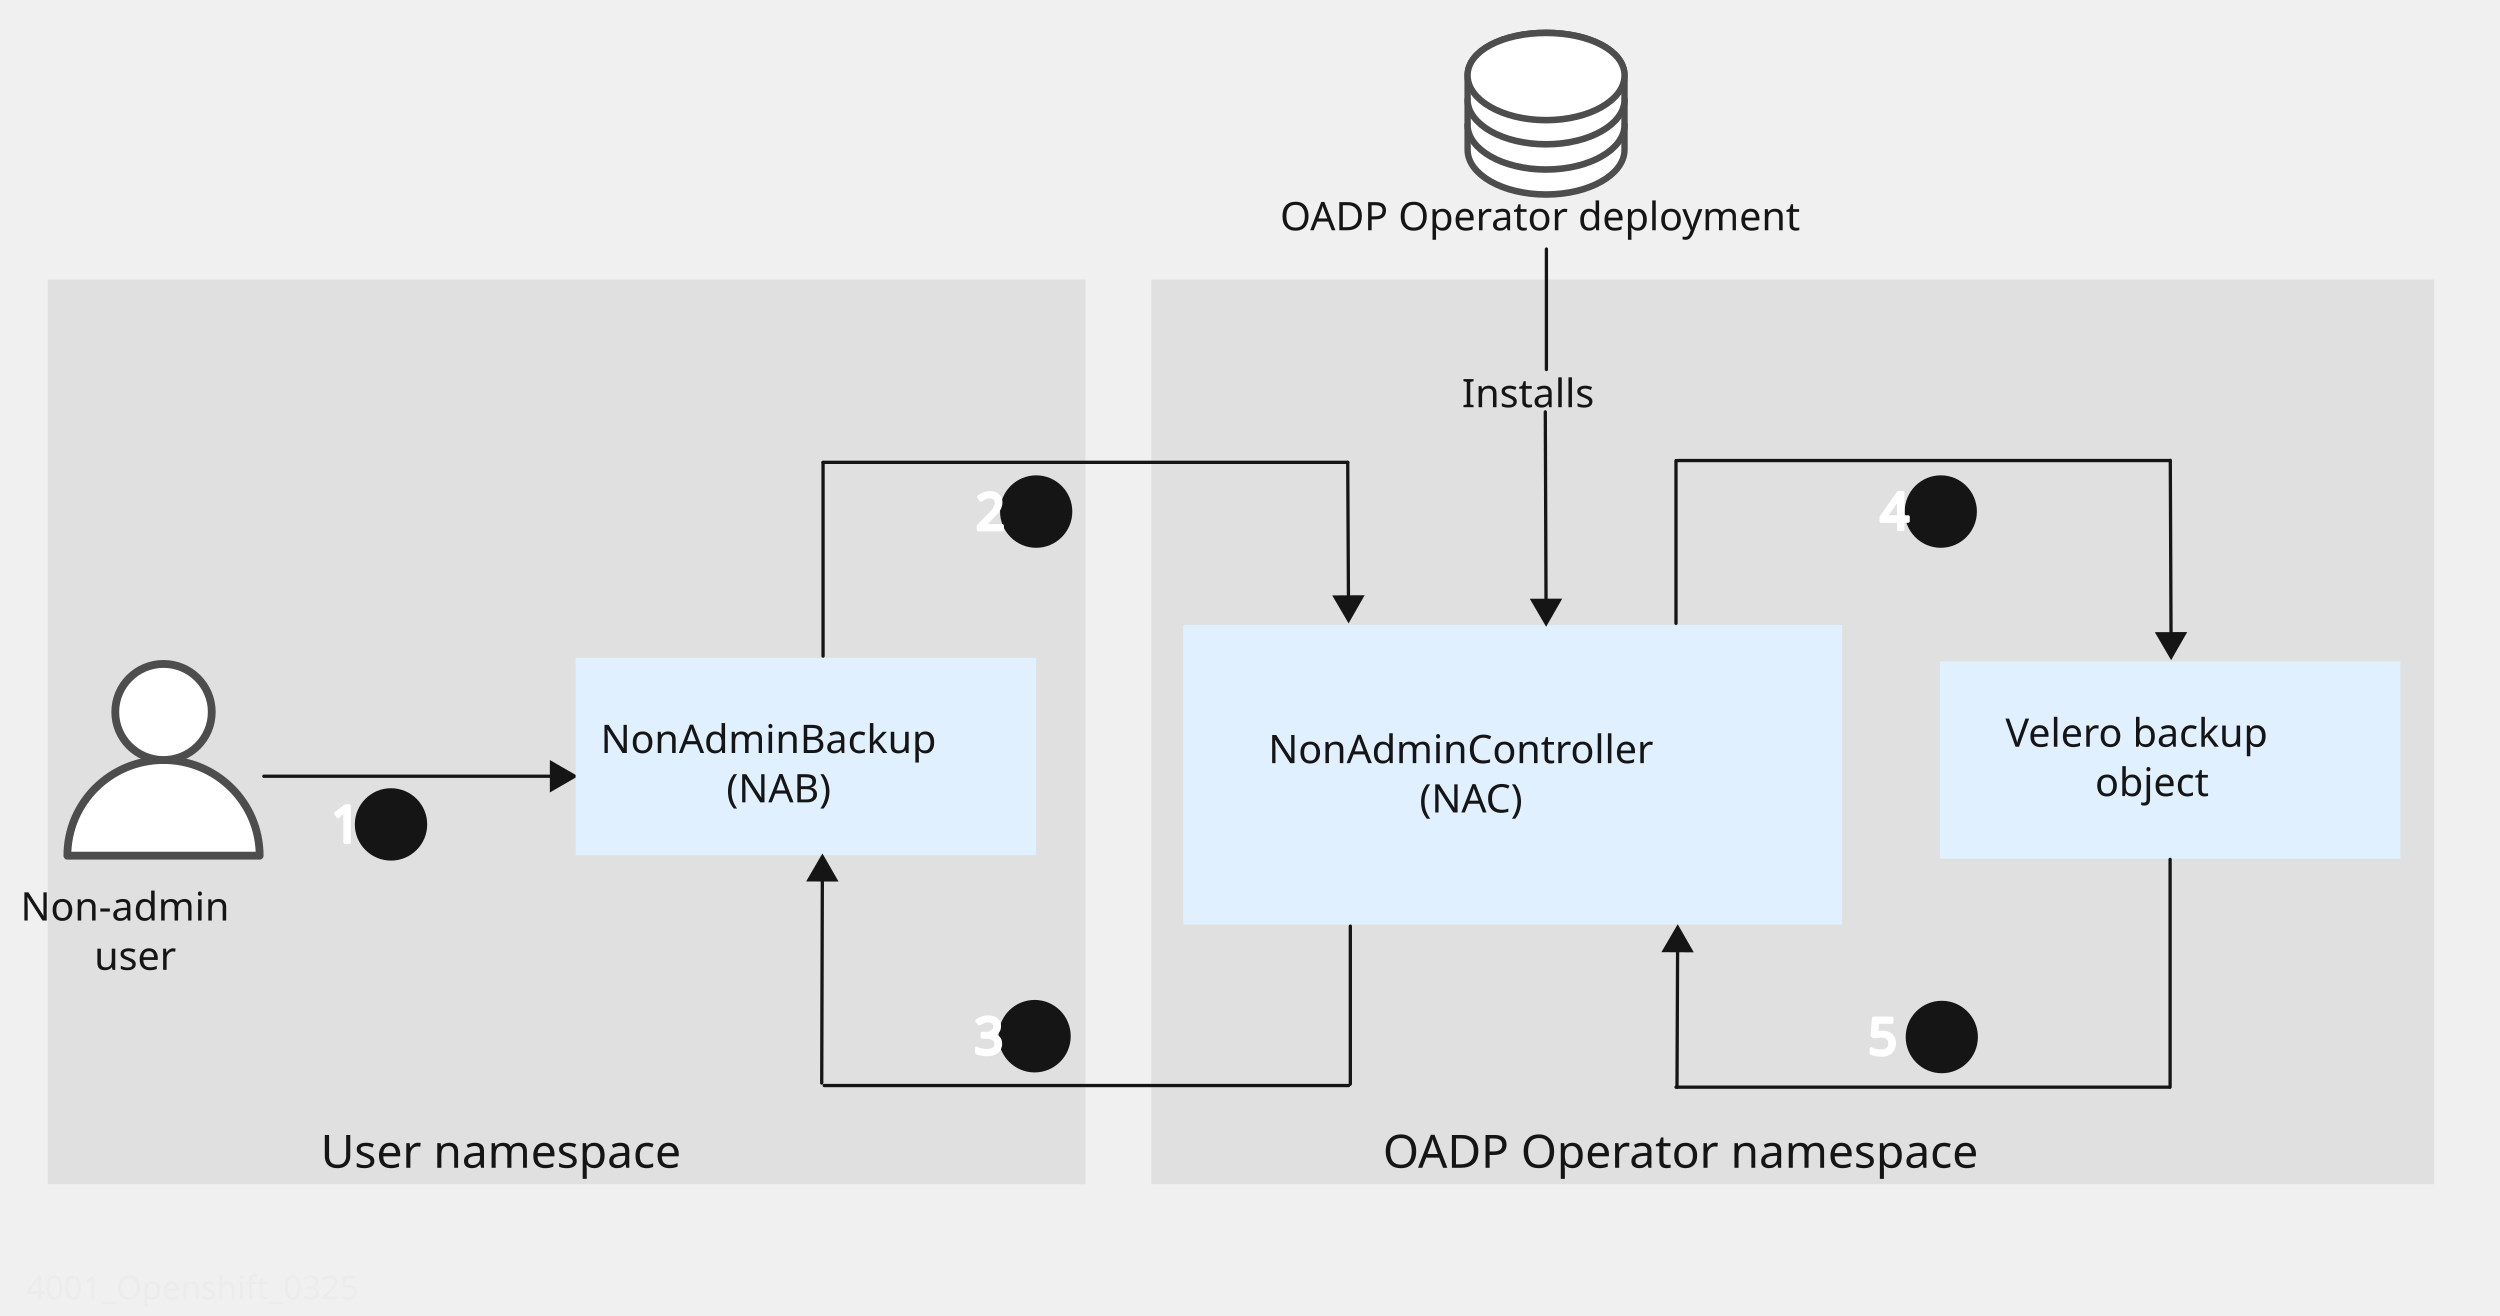
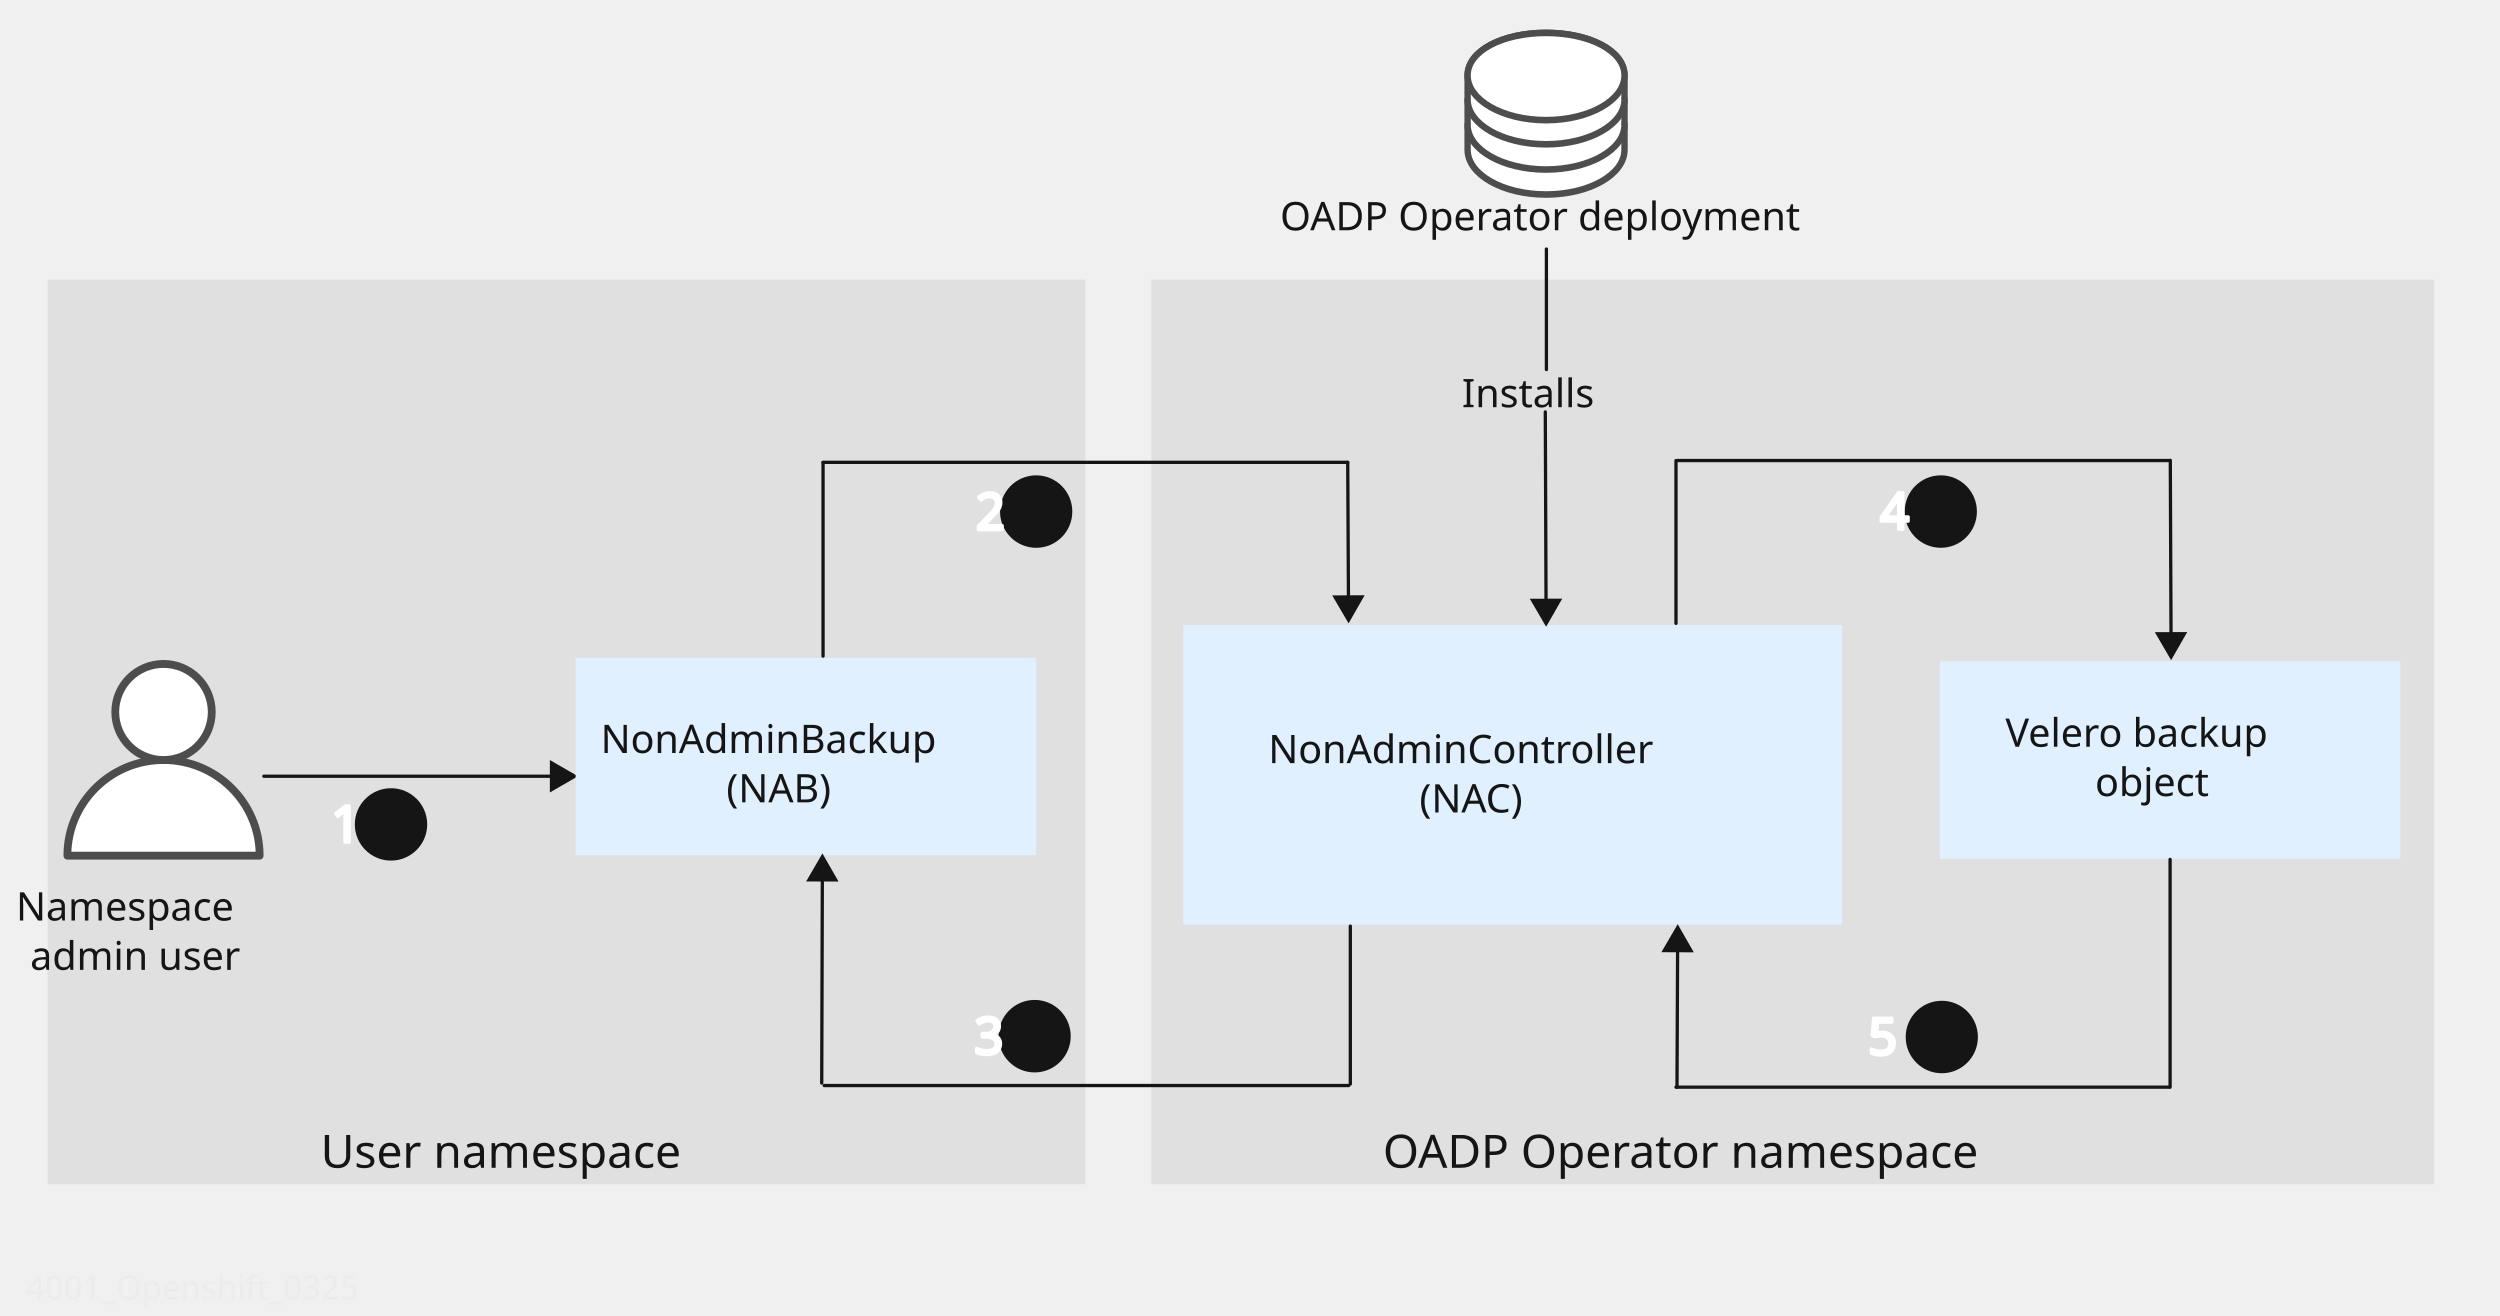
<svg xmlns="http://www.w3.org/2000/svg" xmlns:xlink="http://www.w3.org/1999/xlink" width="760" height="400" viewBox="0 0 201.083 105.833" version="1.1" id="svg1">
  <defs id="defs1">
    <symbol id="red-hat-diagram-icons.svg:user">
      <g id="user_transform" transform="matrix(0.2645833,0,0,0.2645833,-156.4217,-19.83052)">
        <path class="cls-10" d="m 628.85,112.21 c 0,-10.06 -8.26,-18.22 -18.45,-18.22 -10.19,0 -18.45,8.16 -18.45,18.22 z" id="path117" style="fill:#ffffff;stroke:#4d4d4d;stroke-width:1.5px;stroke-linecap:round;stroke-linejoin:round" />
        <ellipse class="cls-10" cx="610.4" cy="84.85" rx="9.26" ry="9.15" id="ellipse117" style="fill:#ffffff;stroke:#4d4d4d;stroke-width:1.5px;stroke-linecap:round;stroke-linejoin:round" />
      </g>
    </symbol>
    <marker style="overflow:visible" id="Triangle" refX="0" refY="0" orient="auto-start-reverse" markerWidth="1.6" markerHeight="1.6" viewBox="0 0 1 1" preserveAspectRatio="xMidYMid">
      <path transform="scale(0.5)" style="fill:context-stroke;fill-rule:evenodd;stroke:context-stroke;stroke-width:1pt" d="M 5.77,0 -2.88,5 V -5 Z" id="path135" />
    </marker>
    <marker style="overflow:visible" id="Triangle-4-8" refX="0" refY="0" orient="auto-start-reverse" markerWidth="1.6" markerHeight="1.6" viewBox="0 0 1 1" preserveAspectRatio="xMidYMid">
      <path transform="scale(0.5)" style="fill:context-stroke;fill-rule:evenodd;stroke:context-stroke;stroke-width:1pt" d="M 5.77,0 -2.88,5 V -5 Z" id="path135-9-0" />
    </marker>
    <symbol id="red-hat-diagram-icons.svg:storage_stack">
      <g id="storage_stack_transform" transform="matrix(0.2645833,0,0,0.2645833,-33.43804,-47.42921)">
        <path class="cls-10" d="m 145.58,180.01 c -10.19,0 -18.45,4.06 -18.45,9.69 v 16.94 c 0,5.63 8.26,10.19 18.45,10.19 10.19,0 18.45,-4.56 18.45,-10.19 V 189.7 c 0,-5.63 -8.26,-9.69 -18.45,-9.69 z" id="path131" style="fill:#ffffff;stroke:#4d4d4d;stroke-width:1.5px;stroke-linecap:round;stroke-linejoin:round" />
        <path class="cls-10" d="m 164.03,200.95 c 0,5.63 -8.26,10.19 -18.45,10.19 -10.19,0 -18.45,-4.56 -18.45,-10.19" id="path132" style="fill:#ffffff;stroke:#4d4d4d;stroke-width:1.5px;stroke-linecap:round;stroke-linejoin:round" />
        <path class="cls-10" d="m 164.03,195.2 c 0,5.63 -8.26,10.19 -18.45,10.19 -10.19,0 -18.45,-4.56 -18.45,-10.19" id="path133" style="fill:#ffffff;stroke:#4d4d4d;stroke-width:1.5px;stroke-linecap:round;stroke-linejoin:round" />
        <path class="cls-10" d="m 164.03,189.7 c 0,5.63 -8.26,10.19 -18.45,10.19 -10.19,0 -18.45,-4.56 -18.45,-10.19 0,-5.63 8.26,-9.69 18.45,-9.69 10.19,0 18.45,4.06 18.45,9.69 z" id="path134" style="fill:#ffffff;stroke:#4d4d4d;stroke-width:1.5px;stroke-linecap:round;stroke-linejoin:round" />
      </g>
    </symbol>
    <marker style="overflow:visible" id="Triangle-4-8-2" refX="0" refY="0" orient="auto-start-reverse" markerWidth="1.6" markerHeight="1.6" viewBox="0 0 1 1" preserveAspectRatio="xMidYMid">
      <path transform="scale(0.5)" style="fill:context-stroke;fill-rule:evenodd;stroke:context-stroke;stroke-width:1pt" d="M 5.77,0 -2.88,5 V -5 Z" id="path135-9-0-3" />
    </marker>
    <marker style="overflow:visible" id="Triangle-4-8-02" refX="0" refY="0" orient="auto-start-reverse" markerWidth="1.6" markerHeight="1.6" viewBox="0 0 1 1" preserveAspectRatio="xMidYMid">
      <path transform="scale(0.5)" style="fill:context-stroke;fill-rule:evenodd;stroke:context-stroke;stroke-width:1pt" d="M 5.77,0 -2.88,5 V -5 Z" id="path135-9-0-9" />
    </marker>
    <marker style="overflow:visible" id="Triangle-4-8-2-7" refX="0" refY="0" orient="auto-start-reverse" markerWidth="1.6" markerHeight="1.6" viewBox="0 0 1 1" preserveAspectRatio="xMidYMid">
      <path transform="scale(0.5)" style="fill:context-stroke;fill-rule:evenodd;stroke:context-stroke;stroke-width:1pt" d="M 5.77,0 -2.88,5 V -5 Z" id="path135-9-0-3-8" />
    </marker>
    <marker style="overflow:visible" id="Triangle-4-8-02-2" refX="0" refY="0" orient="auto-start-reverse" markerWidth="1.6" markerHeight="1.6" viewBox="0 0 1 1" preserveAspectRatio="xMidYMid">
      <path transform="scale(0.5)" style="fill:context-stroke;fill-rule:evenodd;stroke:context-stroke;stroke-width:1pt" d="M 5.77,0 -2.88,5 V -5 Z" id="path135-9-0-9-0" />
    </marker>
  </defs>
  <g id="layer1">
    <g id="g18">
      <rect style="fill:#e0e0e0;stroke:none;stroke-width:0.529;stroke-dasharray:2.117, 0.529;stroke-dashoffset:0.529" id="rect17" width="83.478" height="72.76" x="3.834" y="22.49" />
      <text xml:space="preserve" style="font-style:normal;font-variant:normal;font-weight:500;font-stretch:normal;font-size:3.704px;font-family:'Red Hat Text';-inkscape-font-specification:'Red Hat Text Medium';text-align:center;writing-mode:lr-tb;direction:ltr;text-anchor:middle;fill:#151515;stroke:none;stroke-width:0.529;stroke-dasharray:2.117, 0.529;stroke-dashoffset:0.529" x="43.656" y="93.927" id="text14">
        <tspan id="tspan14" style="font-size:3.704px;fill:#151515;stroke-width:0.529" x="43.656" y="93.927">User namespace</tspan>
      </text>
    </g>
    <use xlink:href="#red-hat-diagram-icons.svg:user" id="use1" transform="matrix(1.584011,0,0,1.596549,5.105247,53.08587)" style="stroke-width:0.629" />
    <path style="fill:#151515;stroke:#151515;stroke-width:0.265;stroke-linecap:round;stroke-linejoin:round;stroke-dasharray:none;stroke-opacity:1;marker-end:url(#Triangle)" d="m 21.222,62.436 c 23.757,0 23.757,0 23.757,0" id="path3" />
    <rect style="fill:#e0e0e0;stroke:none;stroke-width:0.529;stroke-dasharray:2.117, 0.529;stroke-dashoffset:0.529" id="rect18" width="103.187" height="72.76" x="92.604" y="22.49" />
    <rect style="fill:#e0f0ff;stroke-width:0.265;stroke-dasharray:none" id="rect2" width="52.994" height="24.091" x="95.173" y="50.271" />
    <rect style="fill:#e0f0ff;stroke-width:0.265;stroke-dasharray:none" id="rect3" width="37.042" height="15.875" x="156.027" y="53.195" />
    <rect style="fill:#e0f0ff;stroke-width:0.265;stroke-dasharray:none" id="rect3-1" width="37.042" height="15.875" x="46.302" y="52.917" />
    <path style="fill:#151515;stroke:#151515;stroke-width:0.265;stroke-linecap:round;stroke-linejoin:round;stroke-dasharray:none;stroke-opacity:1" d="m 124.382,29.724 c 0,-9.693 0,-9.693 0,-9.693" id="path7-9" />
    <path style="fill:#151515;stroke:#151515;stroke-width:0.265;stroke-linecap:round;stroke-linejoin:round;stroke-dasharray:none;stroke-opacity:1" d="m 66.201,52.774 c 0,-15.575 0,-15.575 0,-15.575" id="path7" />
    <path style="fill:#151515;stroke:#151515;stroke-width:0.265;stroke-linecap:round;stroke-linejoin:round;stroke-dasharray:none;stroke-opacity:1" d="m 108.611,87.196 c 0,-12.705 0,-12.705 0,-12.705" id="path7-3" />
    <path style="fill:#151515;stroke:#151515;stroke-width:0.265;stroke-linecap:round;stroke-linejoin:round;stroke-dasharray:none;stroke-opacity:1" d="m 66.201,37.188 c 42.201,0 42.201,0 42.201,0" id="path11" />
    <path style="fill:#151515;stroke:#151515;stroke-width:0.265;stroke-linecap:round;stroke-linejoin:round;stroke-dasharray:none;stroke-opacity:1" d="m 134.805,50.139 c 0,-13.097 0,-13.097 0,-13.097" id="path7-93" />
    <path style="fill:#151515;stroke:#151515;stroke-width:0.265;stroke-linecap:round;stroke-linejoin:round;stroke-dasharray:none;stroke-opacity:1" d="m 174.548,87.443 c 0,-18.32 0,-18.32 0,-18.32" id="path7-93-5" />
    <path style="fill:#151515;stroke:#151515;stroke-width:0.265;stroke-linecap:round;stroke-linejoin:round;stroke-dasharray:none;stroke-opacity:1" d="m 134.937,37.042 c 39.556,0 39.556,0 39.556,0" id="path11-1" />
    <path style="fill:#151515;stroke:#151515;stroke-width:0.265;stroke-linecap:round;stroke-linejoin:round;stroke-dasharray:none;stroke-opacity:1" d="m 134.805,87.445 c 39.688,0 39.688,0 39.688,0" id="path11-1-0" />
    <path style="fill:#151515;stroke:#151515;stroke-width:0.265;stroke-linecap:round;stroke-linejoin:round;stroke-dasharray:none;stroke-opacity:1;marker-end:url(#Triangle-4-8)" d="m 108.402,37.188 c 0.061,11.447 0.061,11.447 0.061,11.447" id="path3-0-2" />
    <path style="fill:#151515;stroke:#151515;stroke-width:0.265;stroke-linecap:round;stroke-linejoin:round;stroke-dasharray:none;stroke-opacity:1;marker-end:url(#Triangle-4-8-2)" d="m 124.293,33.13 c 0.061,15.777 0.061,15.777 0.061,15.777" id="path3-0-2-5" />
    <path style="fill:#151515;stroke:#151515;stroke-width:0.265;stroke-linecap:round;stroke-linejoin:round;stroke-dasharray:none;stroke-opacity:1;marker-end:url(#Triangle-4-8-2-7)" d="m 174.564,37.025 c 0.061,14.569 0.061,14.569 0.061,14.569" id="path3-0-2-5-5" />
    <use xlink:href="#red-hat-diagram-icons.svg:storage_stack" id="use1-6" transform="matrix(1.292683,0,0,1.334329,117.7873,2.381053)" style="stroke-width:0.761" />
    <path style="fill:#151515;stroke:#151515;stroke-width:0.265;stroke-linecap:round;stroke-linejoin:round;stroke-dasharray:none;stroke-opacity:1;marker-end:url(#Triangle-4-8-02)" d="m 66.094,87.115 c 0.051,-16.964 0.051,-16.964 0.051,-16.964" id="path3-0-2-35" />
    <path style="fill:#151515;stroke:#151515;stroke-width:0.265;stroke-linecap:round;stroke-linejoin:round;stroke-dasharray:none;stroke-opacity:1;marker-end:url(#Triangle-4-8-02-2)" d="m 134.886,87.444 c 0.051,-11.602 0.051,-11.602 0.051,-11.602" id="path3-0-2-35-1" />
    <path style="fill:#151515;stroke:#151515;stroke-width:0.265;stroke-linecap:round;stroke-linejoin:round;stroke-dasharray:none;stroke-opacity:1" d="m 66.295,87.312 c 42.184,0 42.184,0 42.184,0" id="path11-2" />
    <text xml:space="preserve" style="font-style:normal;font-variant:normal;font-weight:500;font-stretch:normal;font-size:3.175px;font-family:'Red Hat Text';-inkscape-font-specification:'Red Hat Text Medium';text-align:center;writing-mode:lr-tb;direction:ltr;text-anchor:middle;fill:#151515;stroke-width:0.265;stroke-dasharray:none" x="64.699" y="60.564" id="text3">
      <tspan id="tspan3" style="font-size:3.175px;stroke-width:0.265" x="64.699" y="60.564">NonAdminBackup</tspan>
      <tspan style="font-size:3.175px;stroke-width:0.265" x="64.699" y="64.533" id="tspan4">(NAB)</tspan>
    </text>
    <text xml:space="preserve" style="font-style:normal;font-variant:normal;font-weight:500;font-stretch:normal;font-size:3.175px;font-family:'Red Hat Text';-inkscape-font-specification:'Red Hat Text Medium';text-align:center;writing-mode:lr-tb;direction:ltr;text-anchor:middle;fill:#151515;stroke-width:0.265;stroke-dasharray:none" x="120.385" y="61.383" id="text5">
      <tspan id="tspan5" style="font-size:3.175px;stroke-width:0.265" x="120.385" y="61.383">NonAdminController</tspan>
      <tspan style="font-size:3.175px;stroke-width:0.265" x="120.385" y="65.352" id="tspan6">(NAC)</tspan>
    </text>
    <text xml:space="preserve" style="font-style:normal;font-variant:normal;font-weight:500;font-stretch:normal;font-size:3.175px;font-family:'Red Hat Text';-inkscape-font-specification:'Red Hat Text Medium';text-align:center;writing-mode:lr-tb;direction:ltr;text-anchor:middle;fill:#151515;stroke-width:0.265;stroke-dasharray:none" x="175.154" y="60.06" id="text7">
      <tspan id="tspan7" style="font-size:3.175px;stroke-width:0.265" x="175.154" y="60.06">Velero backup </tspan>
      <tspan style="font-size:3.175px;stroke-width:0.265" x="175.154" y="64.029" id="tspan8">object</tspan>
    </text>
    <g id="g21" transform="matrix(1.448475,0,0,1.448282,-13.48451,-72.50086)" style="stroke-width:0.69">
      <ellipse style="fill:#151515;stroke:#151515;stroke-width:0.183;stroke-linecap:round;stroke-linejoin:round;stroke-dasharray:none;stroke-opacity:1" id="path20" cx="31.022" cy="95.845" rx="1.918" ry="1.918" />
      <text xml:space="preserve" style="font-weight:500;font-size:2.822px;font-family:'Red Hat Text';-inkscape-font-specification:'Red Hat Text Medium';text-align:center;writing-mode:lr-tb;direction:ltr;text-anchor:middle;fill:#ffffff;stroke:#ffffff;stroke-width:0.183;stroke-linecap:round;stroke-linejoin:round;stroke-dasharray:none;stroke-opacity:1" x="31.072" y="96.833" id="text21">
        <tspan id="tspan21" style="fill:#ffffff;stroke:#ffffff;stroke-width:0.183" x="31.072" y="96.833">1</tspan>
      </text>
    </g>
    <g id="g24" transform="matrix(1.446218,0,0,1.450275,27.88061,-95.5371)" style="stroke-width:0.69">
      <ellipse style="fill:#151515;stroke:#151515;stroke-width:0.183;stroke-linecap:round;stroke-linejoin:round;stroke-dasharray:none;stroke-opacity:1" id="path20-3" cx="38.35" cy="94.247" rx="1.918" ry="1.918" />
      <text xml:space="preserve" style="font-weight:500;font-size:2.822px;font-family:'Red Hat Text';-inkscape-font-specification:'Red Hat Text Medium';text-align:center;writing-mode:lr-tb;direction:ltr;text-anchor:middle;fill:#ffffff;stroke:#ffffff;stroke-width:0.183;stroke-linecap:round;stroke-linejoin:round;stroke-dasharray:none;stroke-opacity:1" x="38.365" y="95.25" id="text21-8">
        <tspan id="tspan21-3" style="fill:#ffffff;stroke:#ffffff;stroke-width:0.183" x="38.365" y="95.25">2</tspan>
      </text>
    </g>
    <g id="g25" transform="matrix(1.445076,0,0,1.451335,19.47079,-54.11546)" style="stroke-width:0.691">
      <ellipse style="fill:#151515;stroke:#151515;stroke-width:0.183;stroke-linecap:round;stroke-linejoin:round;stroke-dasharray:none;stroke-opacity:1" id="path20-4" cx="44.113" cy="94.712" rx="1.918" ry="1.918" />
      <text xml:space="preserve" style="font-weight:500;font-size:2.822px;font-family:'Red Hat Text';-inkscape-font-specification:'Red Hat Text Medium';text-align:center;writing-mode:lr-tb;direction:ltr;text-anchor:middle;fill:#ffffff;stroke:#ffffff;stroke-width:0.183;stroke-linecap:round;stroke-linejoin:round;stroke-dasharray:none;stroke-opacity:1" x="44.137" y="95.7" id="text23">
        <tspan id="tspan23" style="stroke-width:0.183" x="44.137" y="95.7">3</tspan>
      </text>
    </g>
    <g id="g23" transform="matrix(1.445076,0,0,1.450275,105.6945,-92.75884)" style="stroke-width:0.691">
      <ellipse style="fill:#151515;stroke:#151515;stroke-width:0.183;stroke-linecap:round;stroke-linejoin:round;stroke-dasharray:none;stroke-opacity:1" id="path20-4-7" cx="34.884" cy="92.331" rx="1.918" ry="1.918" />
      <text xml:space="preserve" style="font-weight:500;font-size:2.822px;font-family:'Red Hat Text';-inkscape-font-specification:'Red Hat Text Medium';text-align:center;writing-mode:lr-tb;direction:ltr;text-anchor:middle;fill:#ffffff;stroke:#ffffff;stroke-width:0.183;stroke-linecap:round;stroke-linejoin:round;stroke-dasharray:none;stroke-opacity:1" x="34.877" y="93.319" id="text23-9">
        <tspan id="tspan23-0" style="stroke-width:0.183" x="34.877" y="93.319">4</tspan>
      </text>
    </g>
    <g id="g1-7" transform="matrix(1.445076,0,0,1.450275,105.6202,-50.6032)" style="stroke-width:0.691">
      <g id="g21-0-3" transform="translate(1.0968644e-6,0.1322841)" style="stroke-width:0.691">
        <ellipse style="fill:#151515;stroke:#151515;stroke-width:0.183;stroke-linecap:round;stroke-linejoin:round;stroke-dasharray:none;stroke-opacity:1" id="path20-4-2" cx="34.991" cy="92.273" rx="1.918" ry="1.918" />
        <text xml:space="preserve" style="font-weight:500;font-size:2.822px;font-family:'Red Hat Text';-inkscape-font-specification:'Red Hat Text Medium';text-align:center;writing-mode:lr-tb;direction:ltr;text-anchor:middle;fill:#ffffff;stroke:#ffffff;stroke-width:0.183;stroke-linecap:round;stroke-linejoin:round;stroke-dasharray:none;stroke-opacity:1" x="35.007" y="93.246" id="text23-6">
          <tspan id="tspan23-5" style="stroke-width:0.183" x="35.007" y="93.246">5</tspan>
        </text>
      </g>
    </g>
    <text xml:space="preserve" style="font-style:normal;font-variant:normal;font-weight:500;font-stretch:normal;font-size:3.175px;font-family:'Red Hat Text';-inkscape-font-specification:'Red Hat Text Medium';text-align:center;writing-mode:lr-tb;direction:ltr;text-anchor:middle;fill:#151515;stroke-width:0.265;stroke-dasharray:none" x="12.939" y="74.037" id="text9">
-       <tspan style="font-size:3.175px;stroke-width:0.265" x="12.939" y="74.037" id="tspan16">Non-admin</tspan>
-       <tspan style="font-size:3.175px;stroke-width:0.265" x="12.939" y="78.006" id="tspan2">user</tspan>
+       <tspan style="font-size:3.175px;stroke-width:0.265" x="12.939" y="74.037" id="tspan16">Namespace</tspan>
+       <tspan style="font-size:3.175px;stroke-width:0.265" x="12.939" y="78.006" id="tspan2">admin user</tspan>
    </text>
    <text xml:space="preserve" style="font-style:normal;font-variant:normal;font-weight:500;font-stretch:normal;font-size:3.175px;font-family:'Red Hat Text';-inkscape-font-specification:'Red Hat Text Medium';text-align:center;writing-mode:lr-tb;direction:ltr;text-anchor:middle;fill:#151515;stroke-width:0.265;stroke-dasharray:none" x="124.972" y="32.753" id="text10">
      <tspan id="tspan10" style="font-size:3.175px;stroke-width:0.265" x="124.972" y="32.753">Installs</tspan>
    </text>
    <text xml:space="preserve" style="font-style:normal;font-variant:normal;font-weight:500;font-stretch:normal;font-size:3.175px;font-family:'Red Hat Text';-inkscape-font-specification:'Red Hat Text Medium';text-align:center;writing-mode:lr-tb;direction:ltr;text-anchor:middle;fill:#151515;stroke-width:0.265;stroke-dasharray:none" x="125.942" y="18.521" id="text11">
      <tspan id="tspan11" style="font-size:3.175px;stroke-width:0.265" x="125.942" y="18.521">OADP Operator deployment</tspan>
    </text>
    <path style="fill:#151515;stroke-width:0.265;stroke-dasharray:none" d="m 92.604,7.937 c 0,95.25 0,95.25 0,95.25" id="path12" />
    <text xml:space="preserve" style="font-style:normal;font-variant:normal;font-weight:500;font-stretch:normal;font-size:4.233px;font-family:'Red Hat Text';-inkscape-font-specification:'Red Hat Text Medium';text-align:center;writing-mode:lr-tb;direction:ltr;text-anchor:middle;fill:#151515;stroke:none;stroke-width:0.529;stroke-dasharray:2.117, 0.529;stroke-dashoffset:0.529" x="18.521" y="97.896" id="text13">
      <tspan id="tspan13" style="stroke-width:0.529;stroke:none" x="18.521" y="97.896" />
    </text>
    <text xml:space="preserve" style="font-style:normal;font-variant:normal;font-weight:500;font-stretch:normal;font-size:2.646px;font-family:'Red Hat Text';-inkscape-font-specification:'Red Hat Text Medium';text-align:center;writing-mode:lr-tb;direction:ltr;text-anchor:middle;fill:#ececec;stroke:none;stroke-width:0.529;stroke-dasharray:2.117, 0.529;stroke-dashoffset:0.529;fill-opacity:1" x="17.198" y="104.51" id="text17">
      <tspan id="tspan17" style="font-size:2.646px;fill:#ececec;stroke-width:0.529;fill-opacity:1" x="17.198" y="104.51">4001_Openshift_0325</tspan>
    </text>
    <text xml:space="preserve" style="font-style:normal;font-variant:normal;font-weight:500;font-stretch:normal;font-size:3.704px;font-family:'Red Hat Text';-inkscape-font-specification:'Red Hat Text Medium';text-align:center;writing-mode:lr-tb;direction:ltr;text-anchor:middle;fill:#151515;stroke:none;stroke-width:0.529;stroke-dasharray:2.117, 0.529;stroke-dashoffset:0.529" x="137.583" y="93.927" id="text15">
      <tspan id="tspan15" style="stroke-width:0.529;font-size:3.704px" x="137.583" y="93.927">OADP Operator namespace</tspan>
    </text>
  </g>
</svg>
